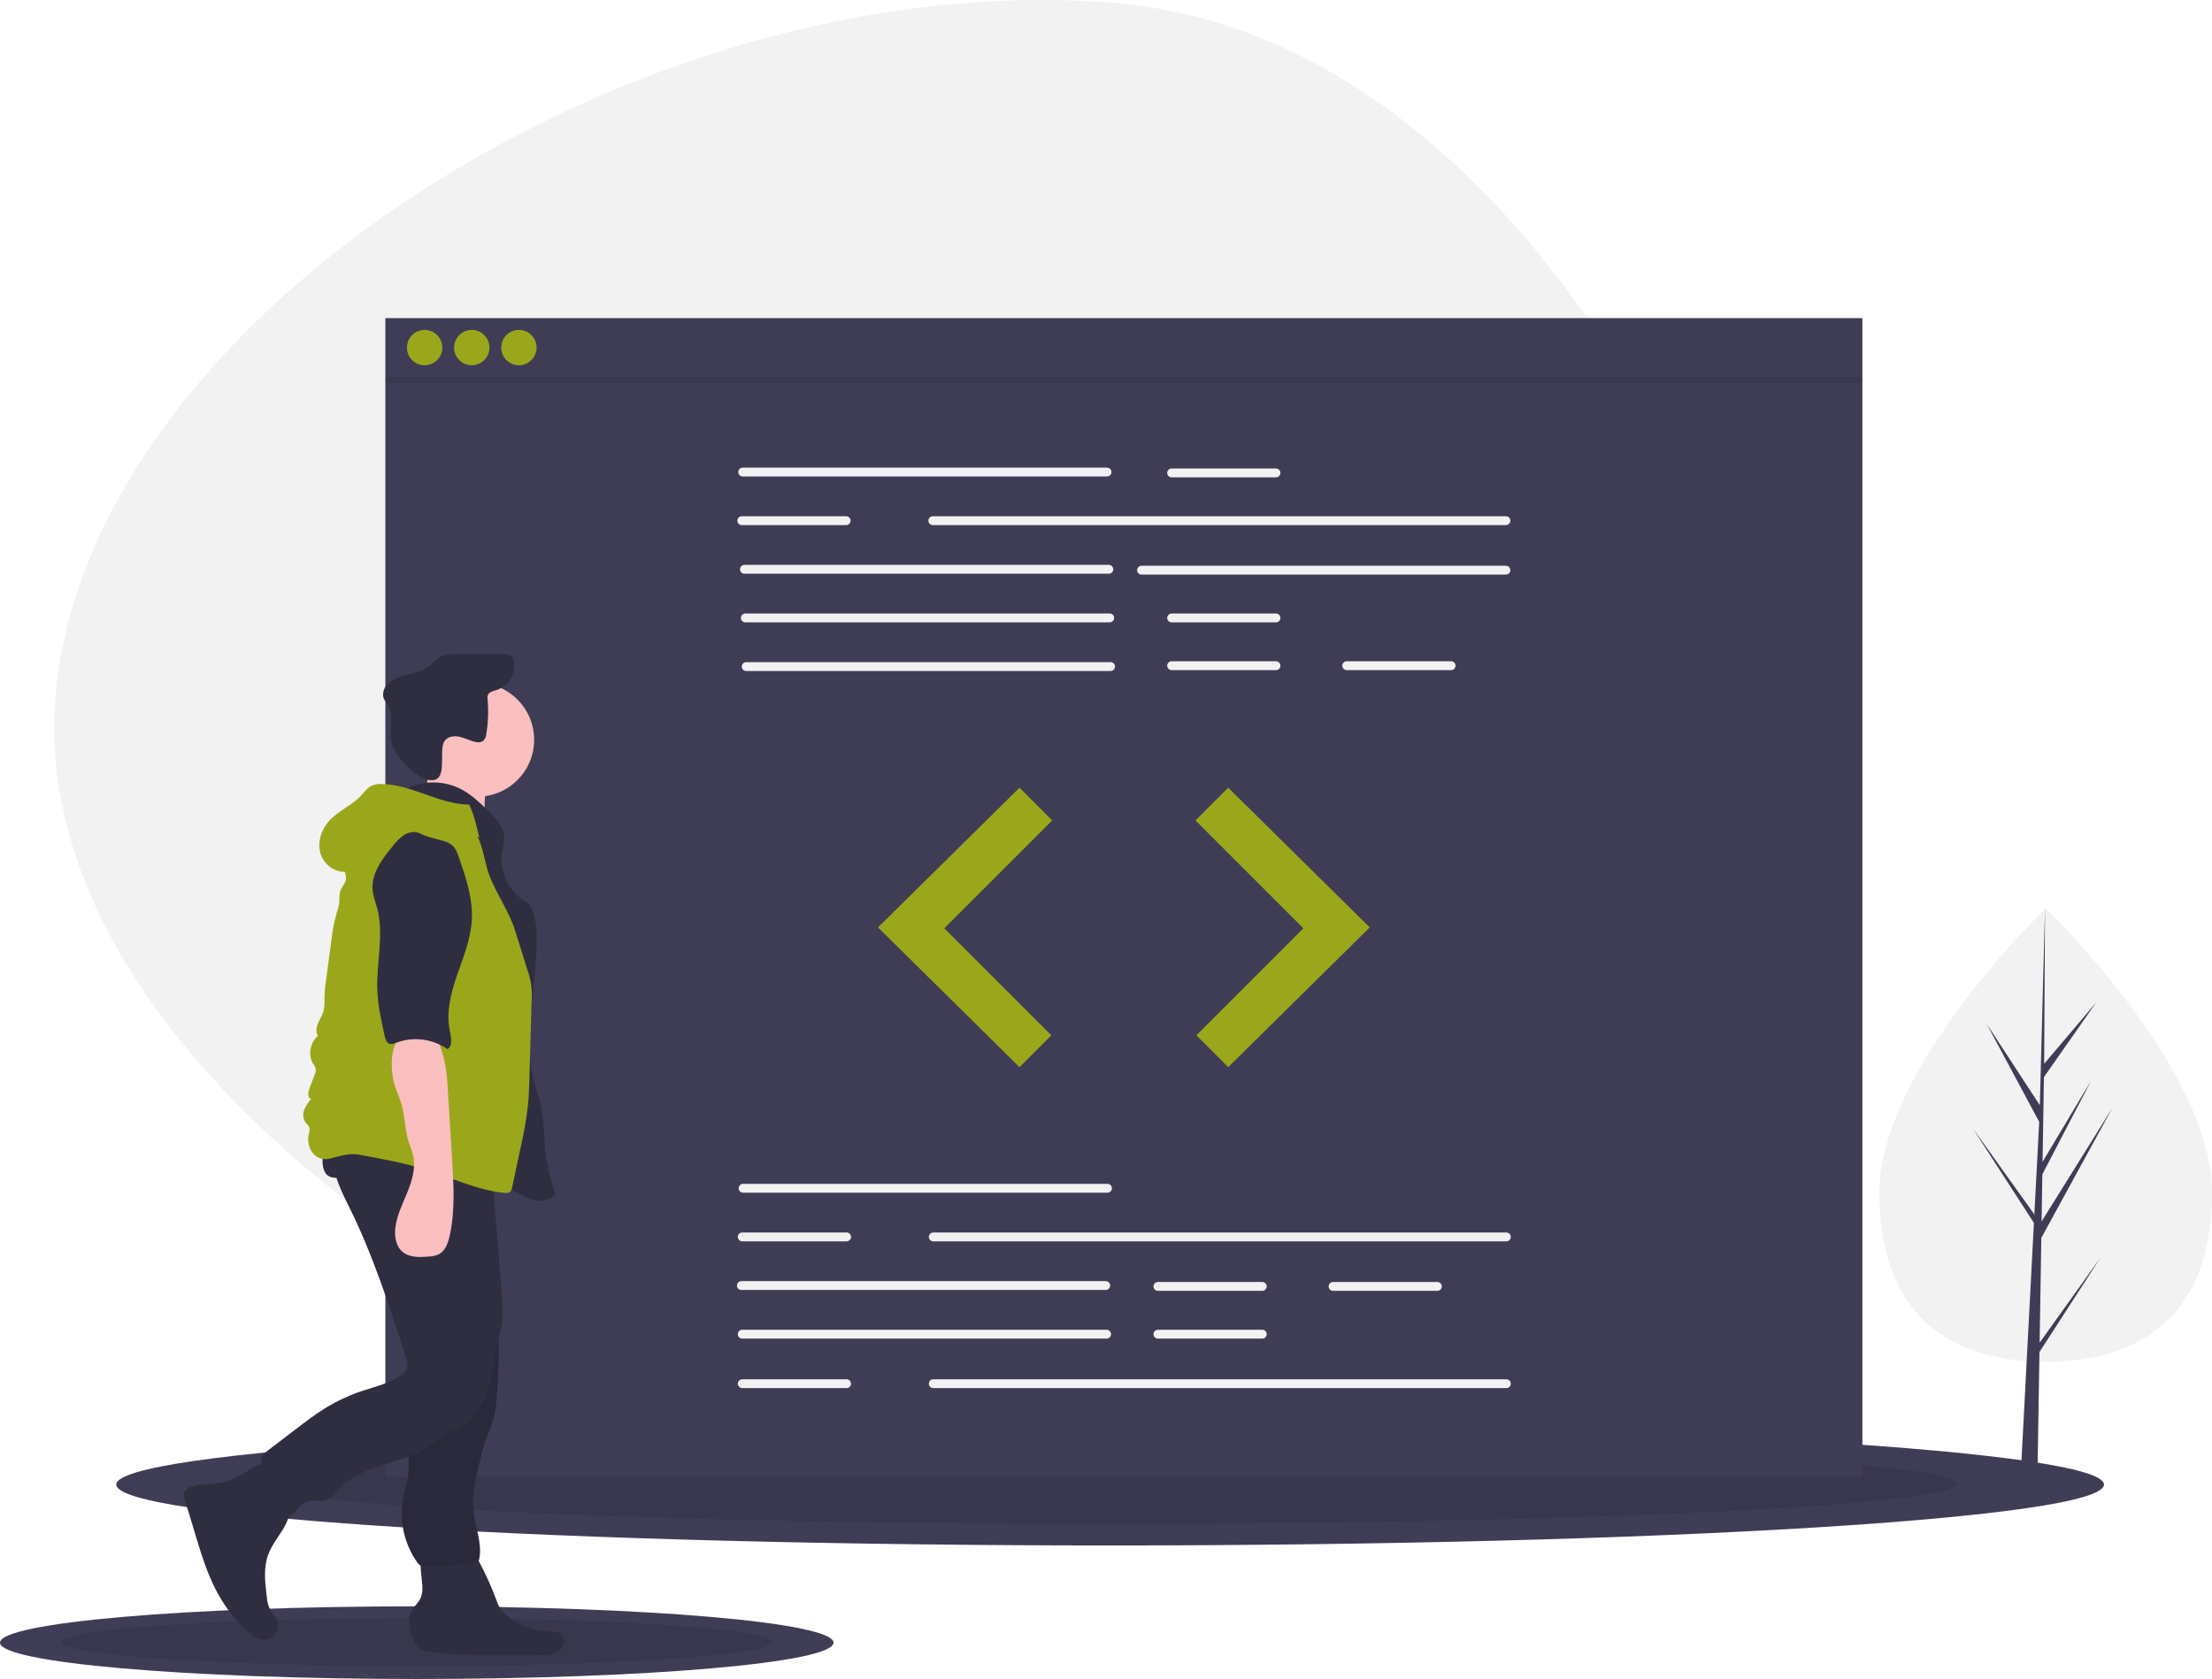
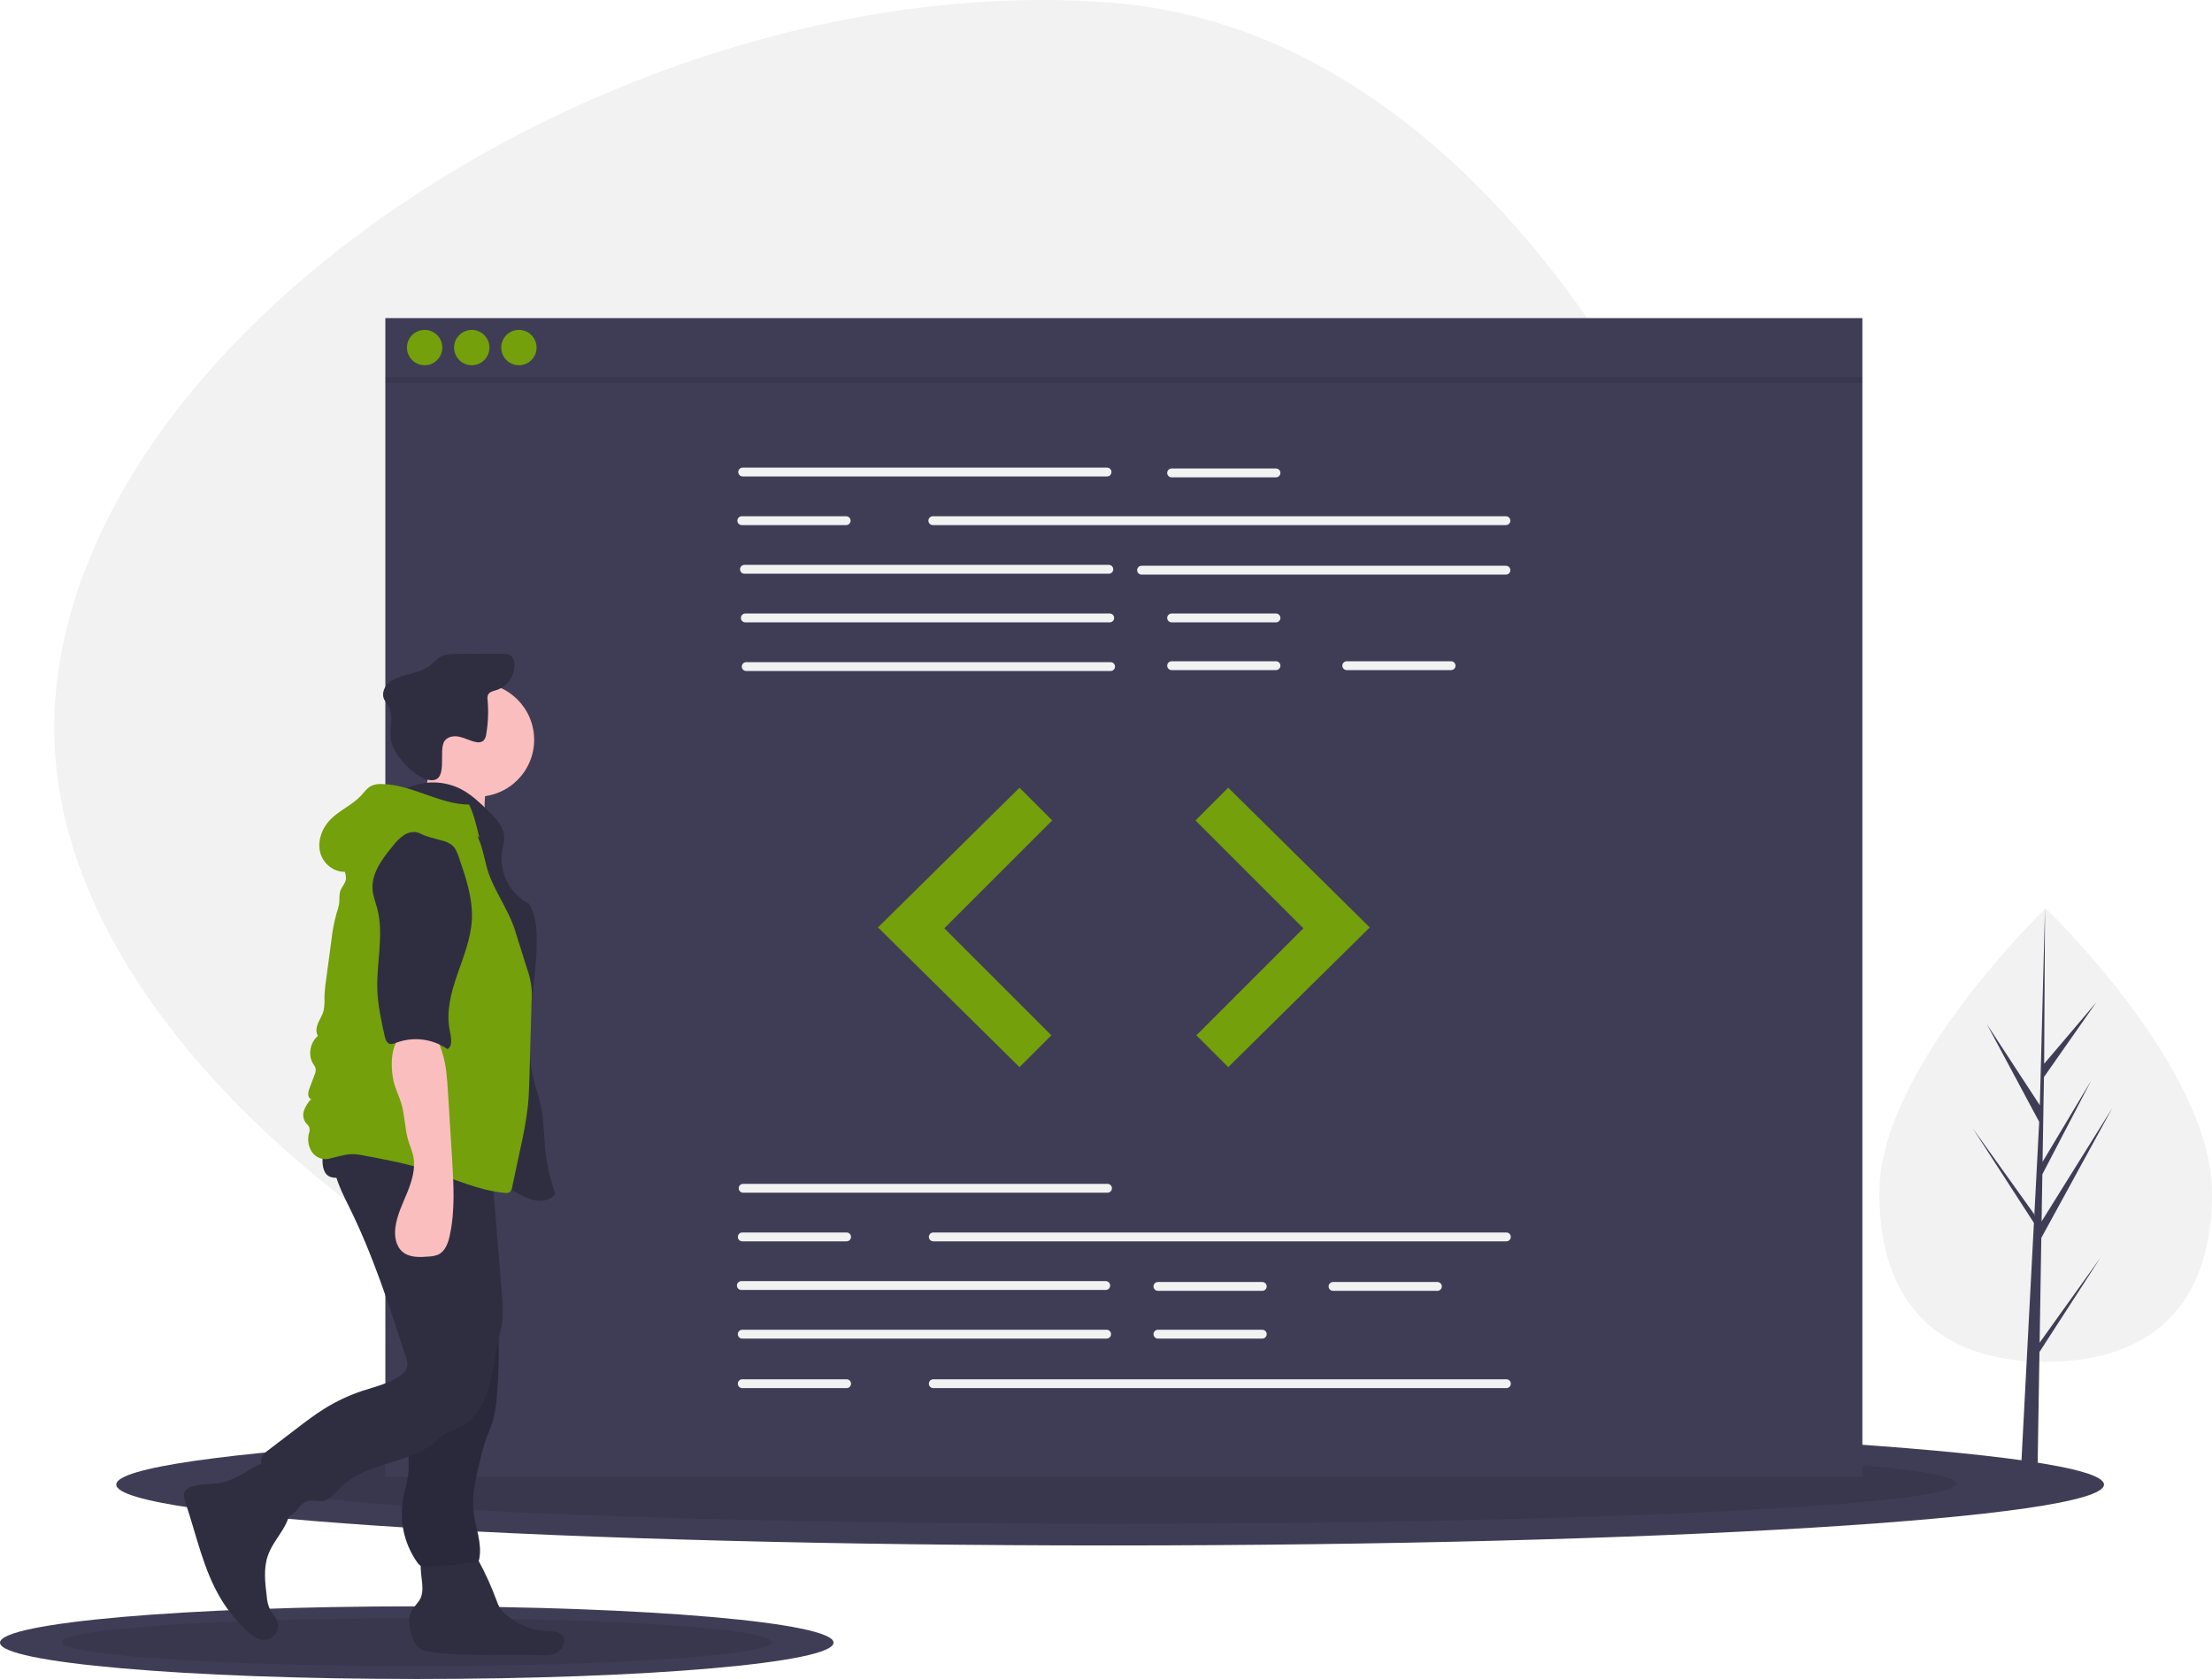
<svg xmlns="http://www.w3.org/2000/svg" id="a594ac37-6d44-4297-8862-1cbd9c01c0b7" data-name="Layer 1" width="1126.194" height="855" viewBox="0 0 1126.194 855">
  <path d="M581.768,778.438C339.369,759.991,50.297,572.172,65.014,378.781S359.7,5.358,602.099,23.805,984.031,403.667,969.314,597.058,824.166,796.885,581.768,778.438Z" transform="translate(-36.90323 -22.5)" fill="#f2f2f2" />
  <ellipse cx="565.194" cy="756" rx="506" ry="31" fill="#3f3d56" />
  <ellipse cx="565.194" cy="755.5" rx="431" ry="20.5" opacity="0.1" />
  <ellipse cx="212.194" cy="836.5" rx="212.194" ry="18.5" fill="#3f3d56" />
  <ellipse cx="212.194" cy="836.202" rx="180.742" ry="12.234" opacity="0.1" />
  <rect x="196.194" y="162" width="752" height="590" fill="#3f3d56" />
  <path d="M600.541,265.129H415.024a2.251,2.251,0,1,1,0-4.503H600.541a2.251,2.251,0,0,1,0,4.503Z" transform="translate(-36.90323 -22.5)" fill="#f2f2f2" />
  <path d="M803.62,289.895H511.835a2.251,2.251,0,0,1,0-4.503H803.62a2.251,2.251,0,1,1,0,4.503Z" transform="translate(-36.90323 -22.5)" fill="#f2f2f2" />
  <path d="M601.442,314.661H415.924a2.251,2.251,0,1,1,0-4.503H601.442a2.251,2.251,0,1,1,0,4.503Z" transform="translate(-36.90323 -22.5)" fill="#f2f2f2" />
  <path d="M803.62,315.111H618.102a2.251,2.251,0,0,1,0-4.503H803.62a2.251,2.251,0,1,1,0,4.503Z" transform="translate(-36.90323 -22.5)" fill="#f2f2f2" />
  <path d="M601.892,339.426H416.374a2.251,2.251,0,0,1,0-4.503H601.892a2.251,2.251,0,1,1,0,4.503Z" transform="translate(-36.90323 -22.5)" fill="#f2f2f2" />
  <path d="M602.342,364.192H416.825a2.251,2.251,0,0,1,0-4.503H602.342a2.251,2.251,0,1,1,0,4.503Z" transform="translate(-36.90323 -22.5)" fill="#f2f2f2" />
  <path d="M686.546,265.579H633.412a2.251,2.251,0,0,1,0-4.503h53.134a2.251,2.251,0,1,1,0,4.503Z" transform="translate(-36.90323 -22.5)" fill="#f2f2f2" />
  <path d="M686.546,339.426H633.412a2.251,2.251,0,0,1,0-4.503h53.134a2.251,2.251,0,1,1,0,4.503Z" transform="translate(-36.90323 -22.5)" fill="#f2f2f2" />
  <path d="M686.546,363.742H633.412a2.251,2.251,0,1,1,0-4.503h53.134a2.251,2.251,0,1,1,0,4.503Z" transform="translate(-36.90323 -22.5)" fill="#f2f2f2" />
  <path d="M775.702,363.742H722.569a2.251,2.251,0,0,1,0-4.503h53.134a2.251,2.251,0,1,1,0,4.503Z" transform="translate(-36.90323 -22.5)" fill="#f2f2f2" />
  <path d="M467.707,289.895H414.573a2.251,2.251,0,0,1,0-4.503h53.134a2.251,2.251,0,0,1,0,4.503Z" transform="translate(-36.90323 -22.5)" fill="#f2f2f2" />
  <path d="M600.766,629.861H415.249a2.251,2.251,0,0,1,0-4.503H600.766a2.251,2.251,0,0,1,0,4.503Z" transform="translate(-36.90323 -22.5)" fill="#f2f2f2" />
  <path d="M599.866,679.392H414.348a2.251,2.251,0,1,1,0-4.503H599.866a2.251,2.251,0,0,1,0,4.503Z" transform="translate(-36.90323 -22.5)" fill="#f2f2f2" />
  <path d="M600.316,704.158H414.798a2.251,2.251,0,1,1,0-4.503H600.316a2.251,2.251,0,1,1,0,4.503Z" transform="translate(-36.90323 -22.5)" fill="#f2f2f2" />
  <path d="M679.566,679.842H626.433a2.251,2.251,0,0,1,0-4.503h53.134a2.251,2.251,0,0,1,0,4.503Z" transform="translate(-36.90323 -22.5)" fill="#f2f2f2" />
  <path d="M679.566,704.158H626.433a2.251,2.251,0,0,1,0-4.503h53.134a2.251,2.251,0,1,1,0,4.503Z" transform="translate(-36.90323 -22.5)" fill="#f2f2f2" />
  <path d="M768.723,679.842H715.589a2.251,2.251,0,1,1,0-4.503h53.134a2.251,2.251,0,0,1,0,4.503Z" transform="translate(-36.90323 -22.5)" fill="#f2f2f2" />
  <path d="M803.845,654.626H512.06a2.251,2.251,0,0,1,0-4.503H803.845a2.251,2.251,0,0,1,0,4.503Z" transform="translate(-36.90323 -22.5)" fill="#f2f2f2" />
  <path d="M467.932,654.626H414.798a2.251,2.251,0,0,1,0-4.503H467.932a2.251,2.251,0,0,1,0,4.503Z" transform="translate(-36.90323 -22.5)" fill="#f2f2f2" />
  <path d="M803.845,729.374H512.06a2.251,2.251,0,1,1,0-4.503H803.845a2.251,2.251,0,0,1,0,4.503Z" transform="translate(-36.90323 -22.5)" fill="#f2f2f2" />
  <path d="M467.932,729.374H414.798a2.251,2.251,0,1,1,0-4.503H467.932a2.251,2.251,0,1,1,0,4.503Z" transform="translate(-36.90323 -22.5)" fill="#f2f2f2" />
-   <polygon points="519.06 401.13 447.014 472.275 519.06 543.42 535.27 527.21 480.786 472.725 535.72 417.79 519.06 401.13" fill="#9ba71a" />
-   <polygon points="625.327 401.13 697.373 472.275 625.327 543.42 609.117 527.21 663.602 472.725 608.667 417.79 625.327 401.13" fill="#9ba71a" />
-   <circle cx="216.194" cy="177" r="9" fill="#9ba71a" />
-   <circle cx="240.194" cy="177" r="9" fill="#9ba71a" />
-   <circle cx="264.194" cy="177" r="9" fill="#9ba71a" />
+   <polygon points="519.06 401.13 447.014 472.275 519.06 543.42 535.27 527.21 480.786 472.725 535.72 417.79 519.06 401.13" fill="#73a00b" />
+   <polygon points="625.327 401.13 697.373 472.275 625.327 543.42 609.117 527.21 663.602 472.725 608.667 417.79 625.327 401.13" fill="#73a00b" />
+   <circle cx="216.194" cy="177" r="9" fill="#73a00b" />
+   <circle cx="240.194" cy="177" r="9" fill="#73a00b" />
+   <circle cx="264.194" cy="177" r="9" fill="#73a00b" />
  <rect x="196.194" y="192" width="752" height="3" opacity="0.1" />
  <path d="M1163.097,629.954c0,63.771-37.911,86.038-84.676,86.038s-84.676-22.266-84.676-86.038,84.676-144.898,84.676-144.898S1163.097,566.182,1163.097,629.954Z" transform="translate(-36.90323 -22.5)" fill="#f2f2f2" />
  <polygon points="1038.433 683.736 1039.3 630.365 1075.391 564.338 1039.436 621.993 1039.826 597.995 1064.699 550.226 1039.929 591.645 1039.929 591.645 1040.63 548.484 1067.265 510.453 1040.74 541.697 1041.178 462.556 1038.425 567.325 1038.651 563.003 1011.571 521.552 1038.217 571.3 1035.694 619.503 1035.619 618.223 1004.4 574.602 1035.524 622.743 1035.209 628.771 1035.152 628.862 1035.178 629.357 1028.776 751.653 1037.329 751.653 1038.355 688.485 1069.404 640.461 1038.433 683.736" fill="#3f3d56" />
  <path d="M159.525,773.591a43.126,43.126,0,0,1-8.178,3.503c-5.079,1.387-10.507.878-15.637,2.063-2.1.485-4.386,1.499-5.054,3.549-.49,1.503.043,3.127.553,4.623,5.669,16.62,9.085,34.266,18.125,49.321a74.641,74.641,0,0,0,13.993,16.988c2.055,1.852,4.384,3.664,7.135,3.955a7.248,7.248,0,0,0,7.371-10.182c-.811-1.801-2.317-3.196-3.289-4.916a18.757,18.757,0,0,1-1.819-6.991c-.893-7.108-1.754-14.538.709-21.265,1.652-4.512,4.682-8.359,7.206-12.447s4.622-8.772,4.06-13.544c-.383-3.257-1.972-6.237-3.65-9.054-1.681-2.823-5.005-10.408-8.383-11.35C169.16,766.864,162.583,772.024,159.525,773.591Z" transform="translate(-36.90323 -22.5)" fill="#2f2e41" />
  <path d="M251.96,831a14.019,14.019,0,0,1-.663,4.745c-1.058,2.793-3.681,4.706-5.036,7.367-1.885,3.701-1.031,8.174.218,12.135.783,2.483,1.81,5.067,3.912,6.603a12.893,12.893,0,0,0,5.954,1.907c18.036,2.496,36.358,1.064,54.559,1.587,3.317.095,6.829.211,9.725-1.41s4.686-5.697,2.717-8.368c-1.769-2.399-5.265-2.376-8.242-2.518a33.912,33.912,0,0,1-20.913-8.615,15.112,15.112,0,0,1-2.933-3.377,20.753,20.753,0,0,1-1.534-3.518,156.799,156.799,0,0,0-9.084-20.119c-.979-1.815-2.087-3.705-3.906-4.676a10.323,10.323,0,0,0-4.239-.926c-4.536-.294-16.283-1.838-19.791,1.69C249.461,816.768,252.032,826.86,251.96,831Z" transform="translate(-36.90323 -22.5)" fill="#2f2e41" />
  <circle cx="242.971" cy="376.72" r="28.975" fill="#fbbebe" />
  <path d="M253.709,423.146c-1.723,4.614-4.647,8.947-8.9,11.43l40.075,8.175a42.453,42.453,0,0,1-.562-17.869,10.3,10.3,0,0,0,.24-4.409c-.754-2.907-4.026-4.307-6.955-4.974-7.314-1.667-13.782-2.561-20.579-5.792C254.95,413.263,255.241,419.045,253.709,423.146Z" transform="translate(-36.90323 -22.5)" fill="#fbbebe" />
  <path d="M244.474,423.727a31.338,31.338,0,0,1,27.313.714c5.138,2.707,9.392,6.794,13.572,10.826,3.853,3.717,7.962,7.972,8.236,13.319.132,2.59-.676,5.123-1.084,7.684a25.766,25.766,0,0,0,13.78,26.469c3.184,5.303,3.841,11.729,3.889,17.914.185,23.436-7.209,47.161-1.93,69.995,1.239,5.361,3.162,10.554,4.232,15.951,1.387,6.991,1.318,14.18,2.044,21.27a95.266,95.266,0,0,0,5.113,22.495c-1.744,2.774-5.374,3.837-8.642,3.613s-6.325-1.643-9.242-3.136c-14.123-7.227-27.059-16.757-41.687-22.9-9.678-4.064-19.987-6.595-29.376-11.288s-18.12-12.142-20.99-22.238c-1.241-4.365-1.318-8.965-1.385-13.503-.285-19.114-.55-38.436,3.61-57.094,3.669-16.454,10.741-32.194,12.284-48.981.502-5.464.513-11.314,3.566-15.873C232.091,432.52,241.409,430.851,244.474,423.727Z" transform="translate(-36.90323 -22.5)" fill="#2f2e41" />
  <path d="M263.395,399.629c1.707-2.227,5-2.531,7.728-1.872s5.243,2.064,7.997,2.599a4.675,4.675,0,0,0,3.743-.526,5.444,5.444,0,0,0,1.615-3.57,68.163,68.163,0,0,0,.671-17.38,5.147,5.147,0,0,1,.159-2.437c.682-1.643,2.763-2.035,4.462-2.562a13.316,13.316,0,0,0,9.013-13.633,5.421,5.421,0,0,0-1.657-3.741c-1.175-.958-2.82-1.016-4.336-1.029q-11.683-.094-23.367.006c-2.883.025-5.91.096-8.409,1.533-1.848,1.063-3.222,2.773-4.88,4.112-4.326,3.491-10.178,4.201-15.441,5.991a15.308,15.308,0,0,0-6.768,4.036c-1.75,2-2.592,4.973-1.493,7.393a26.252,26.252,0,0,0,1.887,2.904c3.105,4.964,1.038,11.403,1.501,17.24.579,7.288,11.365,19.112,18.679,20.836C266.308,422.311,259.486,404.414,263.395,399.629Z" transform="translate(-36.90323 -22.5)" fill="#2f2e41" />
  <path d="M247.037,719.183c.745,5.322,1.701,10.662,1.445,16.029-.357,7.494-3.059,14.714-3.559,22.199-.373,5.591.49,11.242-.287,16.791-.497,3.553-1.656,6.978-2.373,10.494a43.395,43.395,0,0,0,6.973,33.265,5.448,5.448,0,0,0,2.023,1.961,5.714,5.714,0,0,0,2.508.332,179.947,179.947,0,0,0,25.17-2.287,2.414,2.414,0,0,0,1.616-.713,2.266,2.266,0,0,0,.351-.954c1.544-7.936-1.977-15.893-2.872-23.928-.956-8.58,1.103-17.177,3.146-25.565a113.548,113.548,0,0,1,3.467-12.228c.988-2.697,2.181-5.321,3.037-8.063a61.46,61.46,0,0,0,2.202-13.203q.892-10.575.945-21.199a88.958,88.958,0,0,0-1.665-20.01c-1.878-8.338-5.724-16.081-9.536-23.73a15.029,15.029,0,0,0-5.618,2.67,125.38,125.38,0,0,1-15.35,8.481c-3.567,1.657-10.522,2.833-12.786,6.286-2.232,3.405-.792,10.351-.621,14.106Q245.694,709.584,247.037,719.183Z" transform="translate(-36.90323 -22.5)" fill="#2f2e41" />
  <path d="M247.037,719.183c.745,5.322,1.701,10.662,1.445,16.029-.357,7.494-3.059,14.714-3.559,22.199-.373,5.591.49,11.242-.287,16.791-.497,3.553-1.656,6.978-2.373,10.494a43.395,43.395,0,0,0,6.973,33.265,5.448,5.448,0,0,0,2.023,1.961,5.714,5.714,0,0,0,2.508.332,179.947,179.947,0,0,0,25.17-2.287,2.414,2.414,0,0,0,1.616-.713,2.266,2.266,0,0,0,.351-.954c1.544-7.936-1.977-15.893-2.872-23.928-.956-8.58,1.103-17.177,3.146-25.565a113.548,113.548,0,0,1,3.467-12.228c.988-2.697,2.181-5.321,3.037-8.063a61.46,61.46,0,0,0,2.202-13.203q.892-10.575.945-21.199a88.958,88.958,0,0,0-1.665-20.01c-1.878-8.338-5.724-16.081-9.536-23.73a15.029,15.029,0,0,0-5.618,2.67,125.38,125.38,0,0,1-15.35,8.481c-3.567,1.657-10.522,2.833-12.786,6.286-2.232,3.405-.792,10.351-.621,14.106Q245.694,709.584,247.037,719.183Z" transform="translate(-36.90323 -22.5)" opacity="0.1" />
  <path d="M207.864,605.518c-3.848,10.359,1.808,21.554,6.722,31.452,12.106,24.386,20.513,50.407,28.874,76.317.626,1.941,1.252,4.058.554,5.974a7.825,7.825,0,0,1-2.822,3.347c-5.765,4.379-13.107,5.939-19.975,8.23a90.184,90.184,0,0,0-18.943,8.88c-4.977,3.084-9.639,6.644-14.292,10.197l-14.812,11.312a9.903,9.903,0,0,0-2.476,2.397c-1.429,2.241-.843,5.167-.132,7.728a131.432,131.432,0,0,0,7.252,19.792,6.911,6.911,0,0,0,2.63,3.447c2.312,1.242,5.14-.405,6.905-2.347s3.292-4.359,5.781-5.193c2.486-.833,5.222.176,7.818-.189,4.199-.589,6.986-4.457,10.013-7.426,12.365-12.131,33.01-11.251,46.612-21.977a59.228,59.228,0,0,1,6.231-4.868c2.3-1.359,4.907-2.105,7.293-3.307,7.257-3.654,11.819-11.209,14.262-18.957s3.141-15.928,4.897-23.861c.908-4.101,2.103-8.158,2.507-12.338a66.094,66.094,0,0,0-.253-11.666L287.604,621.748c-.4-4.943-.8-9.892-1.576-14.791-14.577.521-29.143,1.108-43.728,1.28C230.695,608.374,218.876,609.186,207.864,605.518Z" transform="translate(-36.90323 -22.5)" fill="#2f2e41" />
  <path d="M202.506,619.721c1.977,3.18,6.79,3.114,10.104,1.371s5.889-4.673,9.211-6.401c4.464-2.323,9.746-2.235,14.776-2.093,7.964.225,16.025.464,23.687,2.647,7.925,2.257,15.64,6.603,23.834,5.736,1.426-.151,2.985-.56,3.761-1.766a5.544,5.544,0,0,0,.62-2.836l.268-7.159a6.464,6.464,0,0,0-.57-3.625,6.082,6.082,0,0,0-2.716-2.079c-11.663-5.646-24.965-6.697-37.915-7.141q-9.875-.338-19.757-.278c-5.591.034-12.303-.775-17.739.719C202.774,598.82,198.805,613.769,202.506,619.721Z" transform="translate(-36.90323 -22.5)" fill="#2f2e41" />
-   <path d="M275.742,432.226c-15.282-.135-29.131-10.223-44.412-10.468a11.514,11.514,0,0,0-5.393.93c-2.129,1.073-3.529,3.147-5.147,4.898-4.518,4.893-11.061,7.505-15.703,12.281-4.352,4.478-6.773,11.15-5.055,17.153s8.204,10.608,14.279,9.165A36.801,36.801,0,0,1,228.65,446.706a72.887,72.887,0,0,1,11.205-5.882c6.868-3.112,14.548-6.283,21.718-3.95a30.638,30.638,0,0,1,7.409,4.04l11.954,8.03C279.543,443.45,278.29,437.288,275.742,432.226Z" transform="translate(-36.90323 -22.5)" fill="#9ba71a" />
-   <path d="M212.552,460.874c-2.029,2.532.894,6.2.447,9.413-.297,2.135-2.054,3.765-2.786,5.793-.758,2.1-.356,4.427-.643,6.641a28.489,28.489,0,0,1-1.275,4.73,84.975,84.975,0,0,0-2.686,14.026l-2.675,19.976a75.681,75.681,0,0,0-.846,9.078,27.107,27.107,0,0,1-.452,6.787c-.592,2.183-1.904,4.093-2.786,6.175s-1.291,4.602-.099,6.524c-3.991,3.325-5.178,9.854-2.387,14.235a7.899,7.899,0,0,1,1.23,2.265,5.82,5.82,0,0,1-.542,3.34l-2.705,7.207c-.692,1.845-.911,4.653,1.014,5.074a17.006,17.006,0,0,0-3.651,5.767,6.866,6.866,0,0,0,.972,6.506,8.289,8.289,0,0,1,1.694,2.056,5.473,5.473,0,0,1-.196,3.243,11.906,11.906,0,0,0,1.473,9.333,8.371,8.371,0,0,0,8.418,3.609c5.41-1.22,10.272-3.147,15.728-2.146,11.746,2.155,23.53,4.32,34.906,7.952,12.984,4.145,25.556,10.224,39.126,11.5a3.798,3.798,0,0,0,2.617-.407,3.931,3.931,0,0,0,1.21-2.488q2.097-9.832,4.194-19.665a202.363,202.363,0,0,0,3.855-22.028c.477-4.781.614-9.589.749-14.392l1.081-38.231a38.197,38.197,0,0,0-2.2-16.62l-6.217-19.848c-3.548-11.327-11.688-21.371-14.586-32.882-1.834-7.285-3.189-15.103-8.108-20.781-7.012-8.095-19.145-9.354-29.764-7.962-4.797.629-9.636,1.714-13.785,4.202-4.798,2.877-8.333,7.409-11.753,11.836C218.305,454.343,215.436,457.276,212.552,460.874Z" transform="translate(-36.90323 -22.5)" fill="#9ba71a" />
+   <path d="M275.742,432.226c-15.282-.135-29.131-10.223-44.412-10.468a11.514,11.514,0,0,0-5.393.93c-2.129,1.073-3.529,3.147-5.147,4.898-4.518,4.893-11.061,7.505-15.703,12.281-4.352,4.478-6.773,11.15-5.055,17.153s8.204,10.608,14.279,9.165A36.801,36.801,0,0,1,228.65,446.706a72.887,72.887,0,0,1,11.205-5.882c6.868-3.112,14.548-6.283,21.718-3.95a30.638,30.638,0,0,1,7.409,4.04l11.954,8.03C279.543,443.45,278.29,437.288,275.742,432.226Z" transform="translate(-36.90323 -22.5)" fill="#73a00b" />
+   <path d="M212.552,460.874c-2.029,2.532.894,6.2.447,9.413-.297,2.135-2.054,3.765-2.786,5.793-.758,2.1-.356,4.427-.643,6.641a28.489,28.489,0,0,1-1.275,4.73,84.975,84.975,0,0,0-2.686,14.026l-2.675,19.976a75.681,75.681,0,0,0-.846,9.078,27.107,27.107,0,0,1-.452,6.787c-.592,2.183-1.904,4.093-2.786,6.175s-1.291,4.602-.099,6.524c-3.991,3.325-5.178,9.854-2.387,14.235a7.899,7.899,0,0,1,1.23,2.265,5.82,5.82,0,0,1-.542,3.34l-2.705,7.207c-.692,1.845-.911,4.653,1.014,5.074a17.006,17.006,0,0,0-3.651,5.767,6.866,6.866,0,0,0,.972,6.506,8.289,8.289,0,0,1,1.694,2.056,5.473,5.473,0,0,1-.196,3.243,11.906,11.906,0,0,0,1.473,9.333,8.371,8.371,0,0,0,8.418,3.609c5.41-1.22,10.272-3.147,15.728-2.146,11.746,2.155,23.53,4.32,34.906,7.952,12.984,4.145,25.556,10.224,39.126,11.5a3.798,3.798,0,0,0,2.617-.407,3.931,3.931,0,0,0,1.21-2.488q2.097-9.832,4.194-19.665a202.363,202.363,0,0,0,3.855-22.028c.477-4.781.614-9.589.749-14.392l1.081-38.231a38.197,38.197,0,0,0-2.2-16.62l-6.217-19.848c-3.548-11.327-11.688-21.371-14.586-32.882-1.834-7.285-3.189-15.103-8.108-20.781-7.012-8.095-19.145-9.354-29.764-7.962-4.797.629-9.636,1.714-13.785,4.202-4.798,2.877-8.333,7.409-11.753,11.836C218.305,454.343,215.436,457.276,212.552,460.874Z" transform="translate(-36.90323 -22.5)" fill="#73a00b" />
  <path d="M237.347,573.323c.875,3.773,2.712,7.251,3.837,10.957,1.884,6.209,1.724,12.896,3.605,19.106.789,2.606,1.933,5.109,2.5,7.773,1.321,6.211-.608,12.636-3.003,18.516s-5.313,11.678-6.091,17.98c-.548,4.438.239,9.45,3.66,12.331,3.552,2.99,8.713,2.788,13.339,2.39a14.016,14.016,0,0,0,4.841-1.008c3.538-1.674,5.028-5.86,5.855-9.685,2.771-12.819,1.98-26.106,1.174-39.197l-2.106-34.234c-.405-6.591-.84-13.318-2.871-19.646-.739-2.302-2.026-6.954-4.129-8.424-2.083-1.456-8.03-1.521-10.609-1.642C235.251,547.97,235.387,564.856,237.347,573.323Z" transform="translate(-36.90323 -22.5)" fill="#fbbebe" />
  <path d="M250.751,446.923c-2.471-1.294-5.584-.736-7.972.704a24.568,24.568,0,0,0-5.972,5.798c-5.339,6.517-10.991,13.995-10.199,22.382.297,3.145,1.501,6.121,2.317,9.172,3.579,13.38-.379,27.53.075,41.373.262,7.999,2.003,15.866,3.736,23.679.354,1.595.92,3.44,2.463,3.977,1.159.403,2.41-.115,3.557-.551A28.371,28.371,0,0,1,264.721,556.731c2.865-1.529,1.791-6.363,1.149-9.546-1.908-9.458.682-19.214,3.828-28.335s6.911-18.23,7.432-27.865c.591-10.916-3.029-21.571-6.6-31.903-.779-2.255-1.631-4.62-3.439-6.178a13.665,13.665,0,0,0-5.203-2.377C258.096,449.406,254.255,448.758,250.751,446.923Z" transform="translate(-36.90323 -22.5)" fill="#2f2e41" />
</svg>
